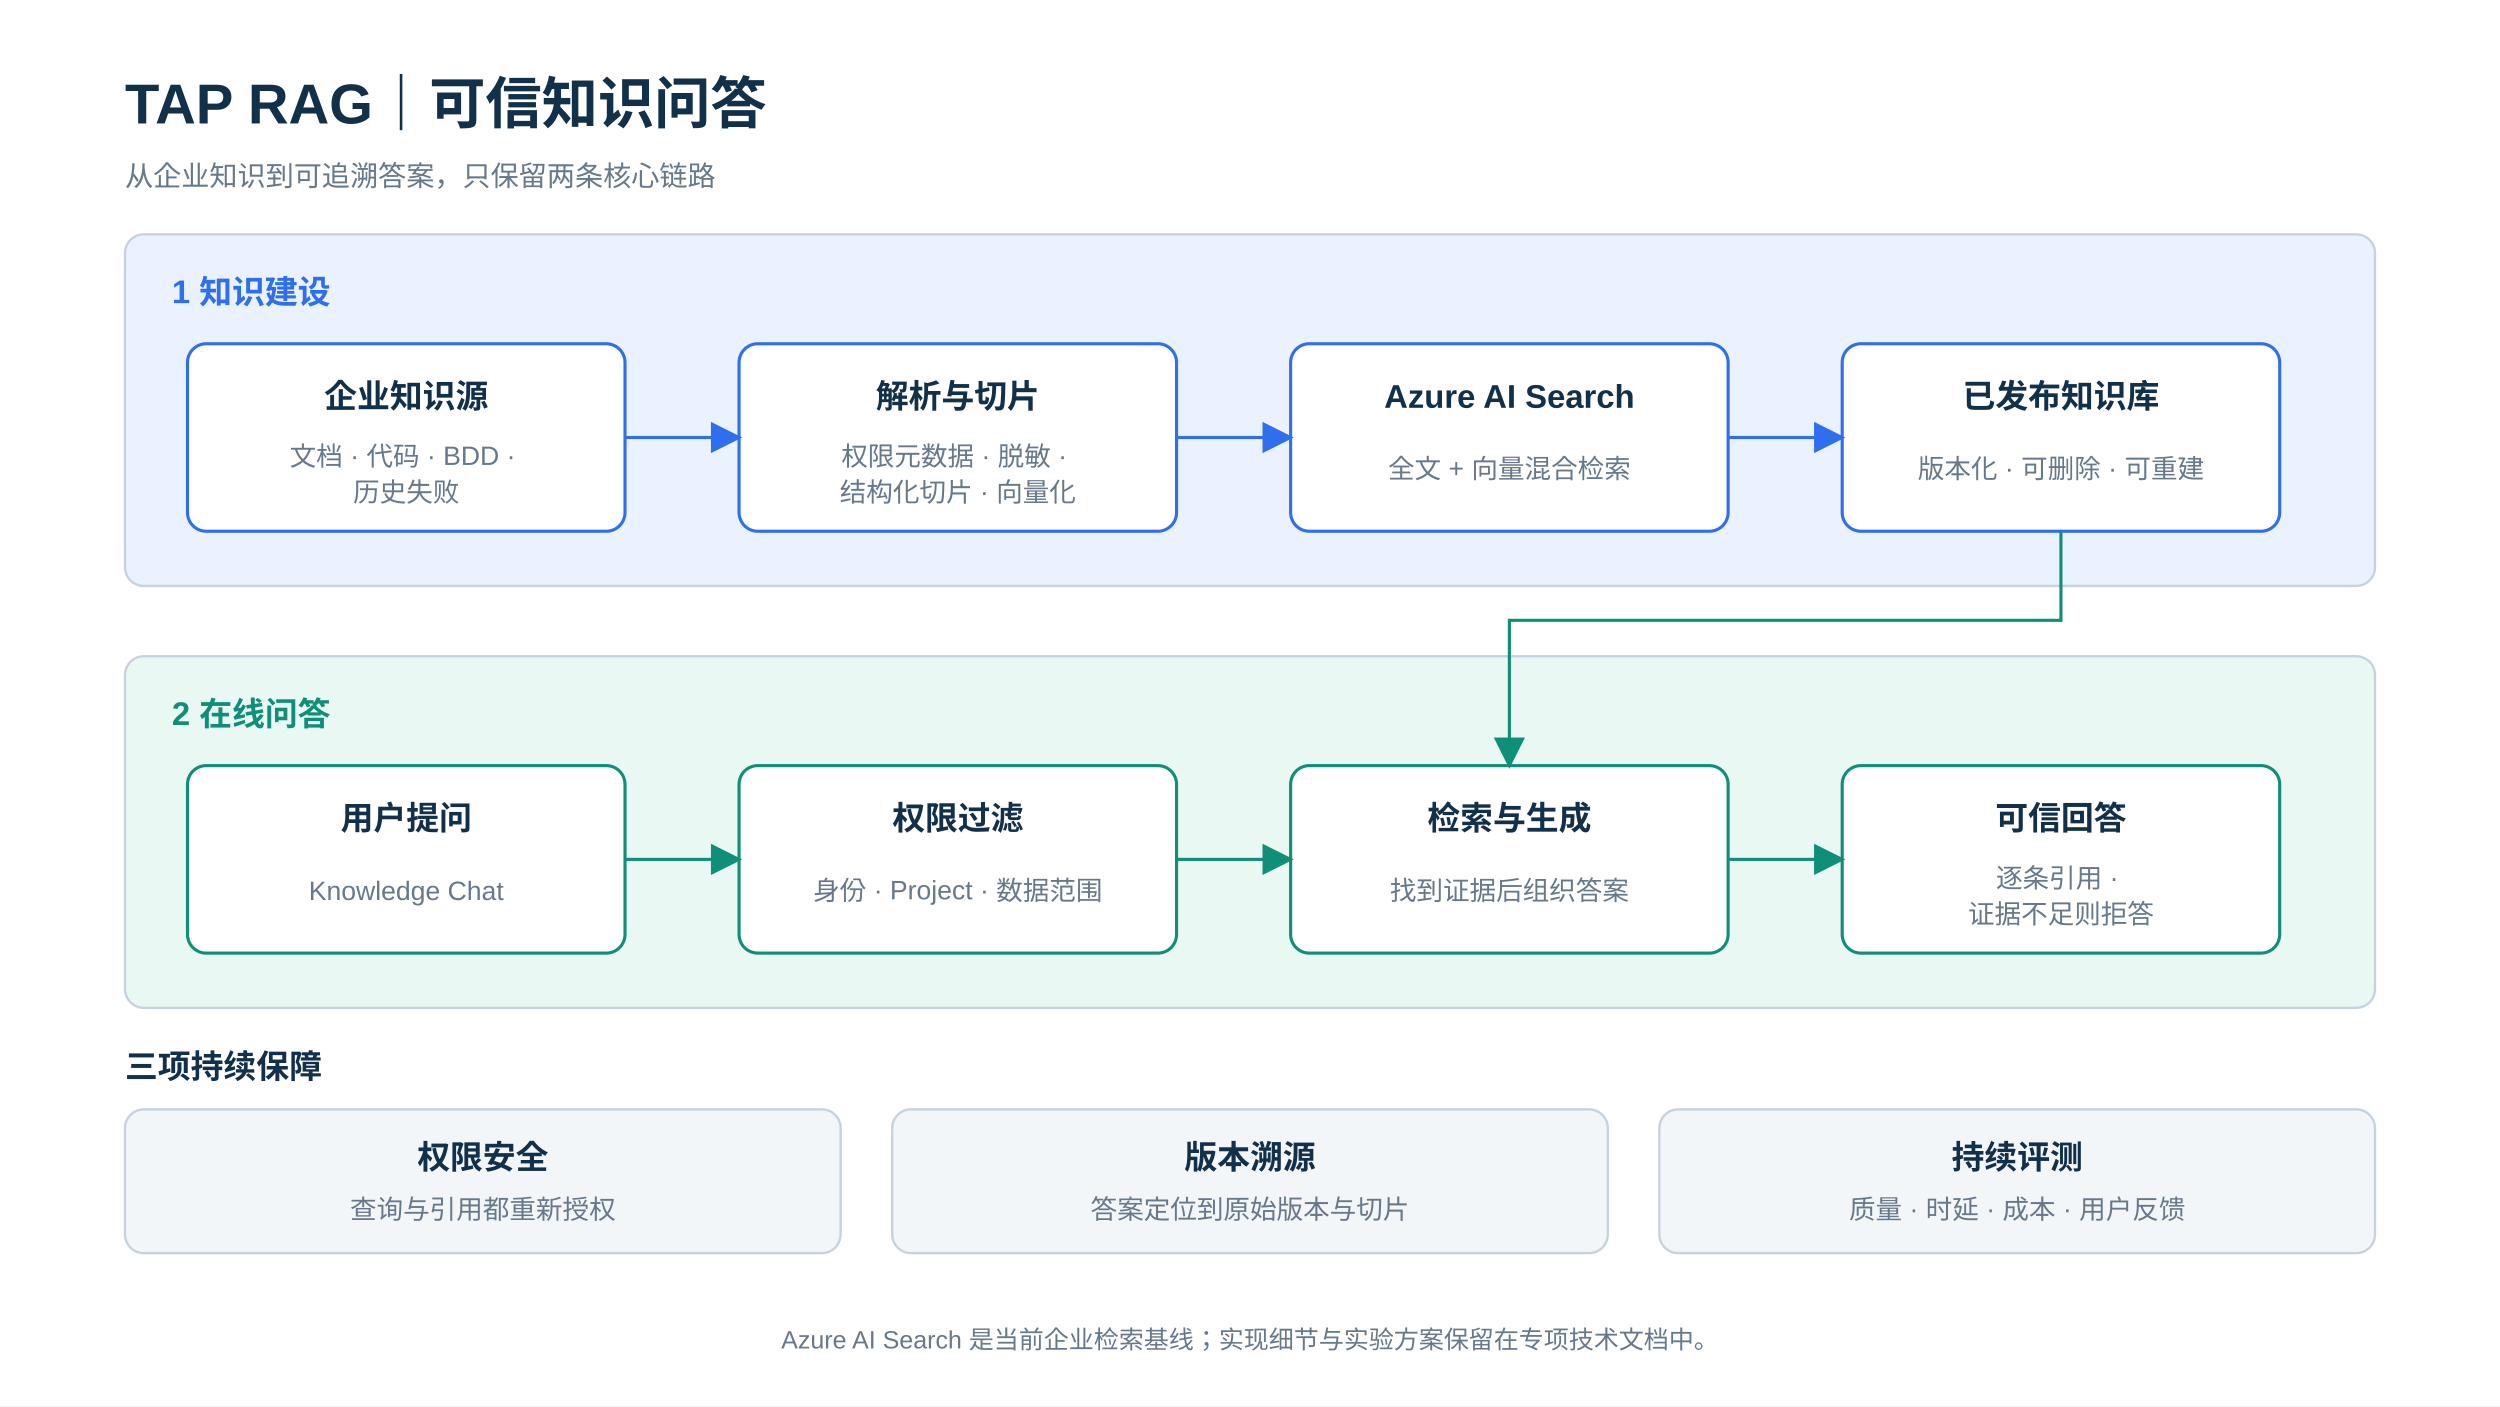
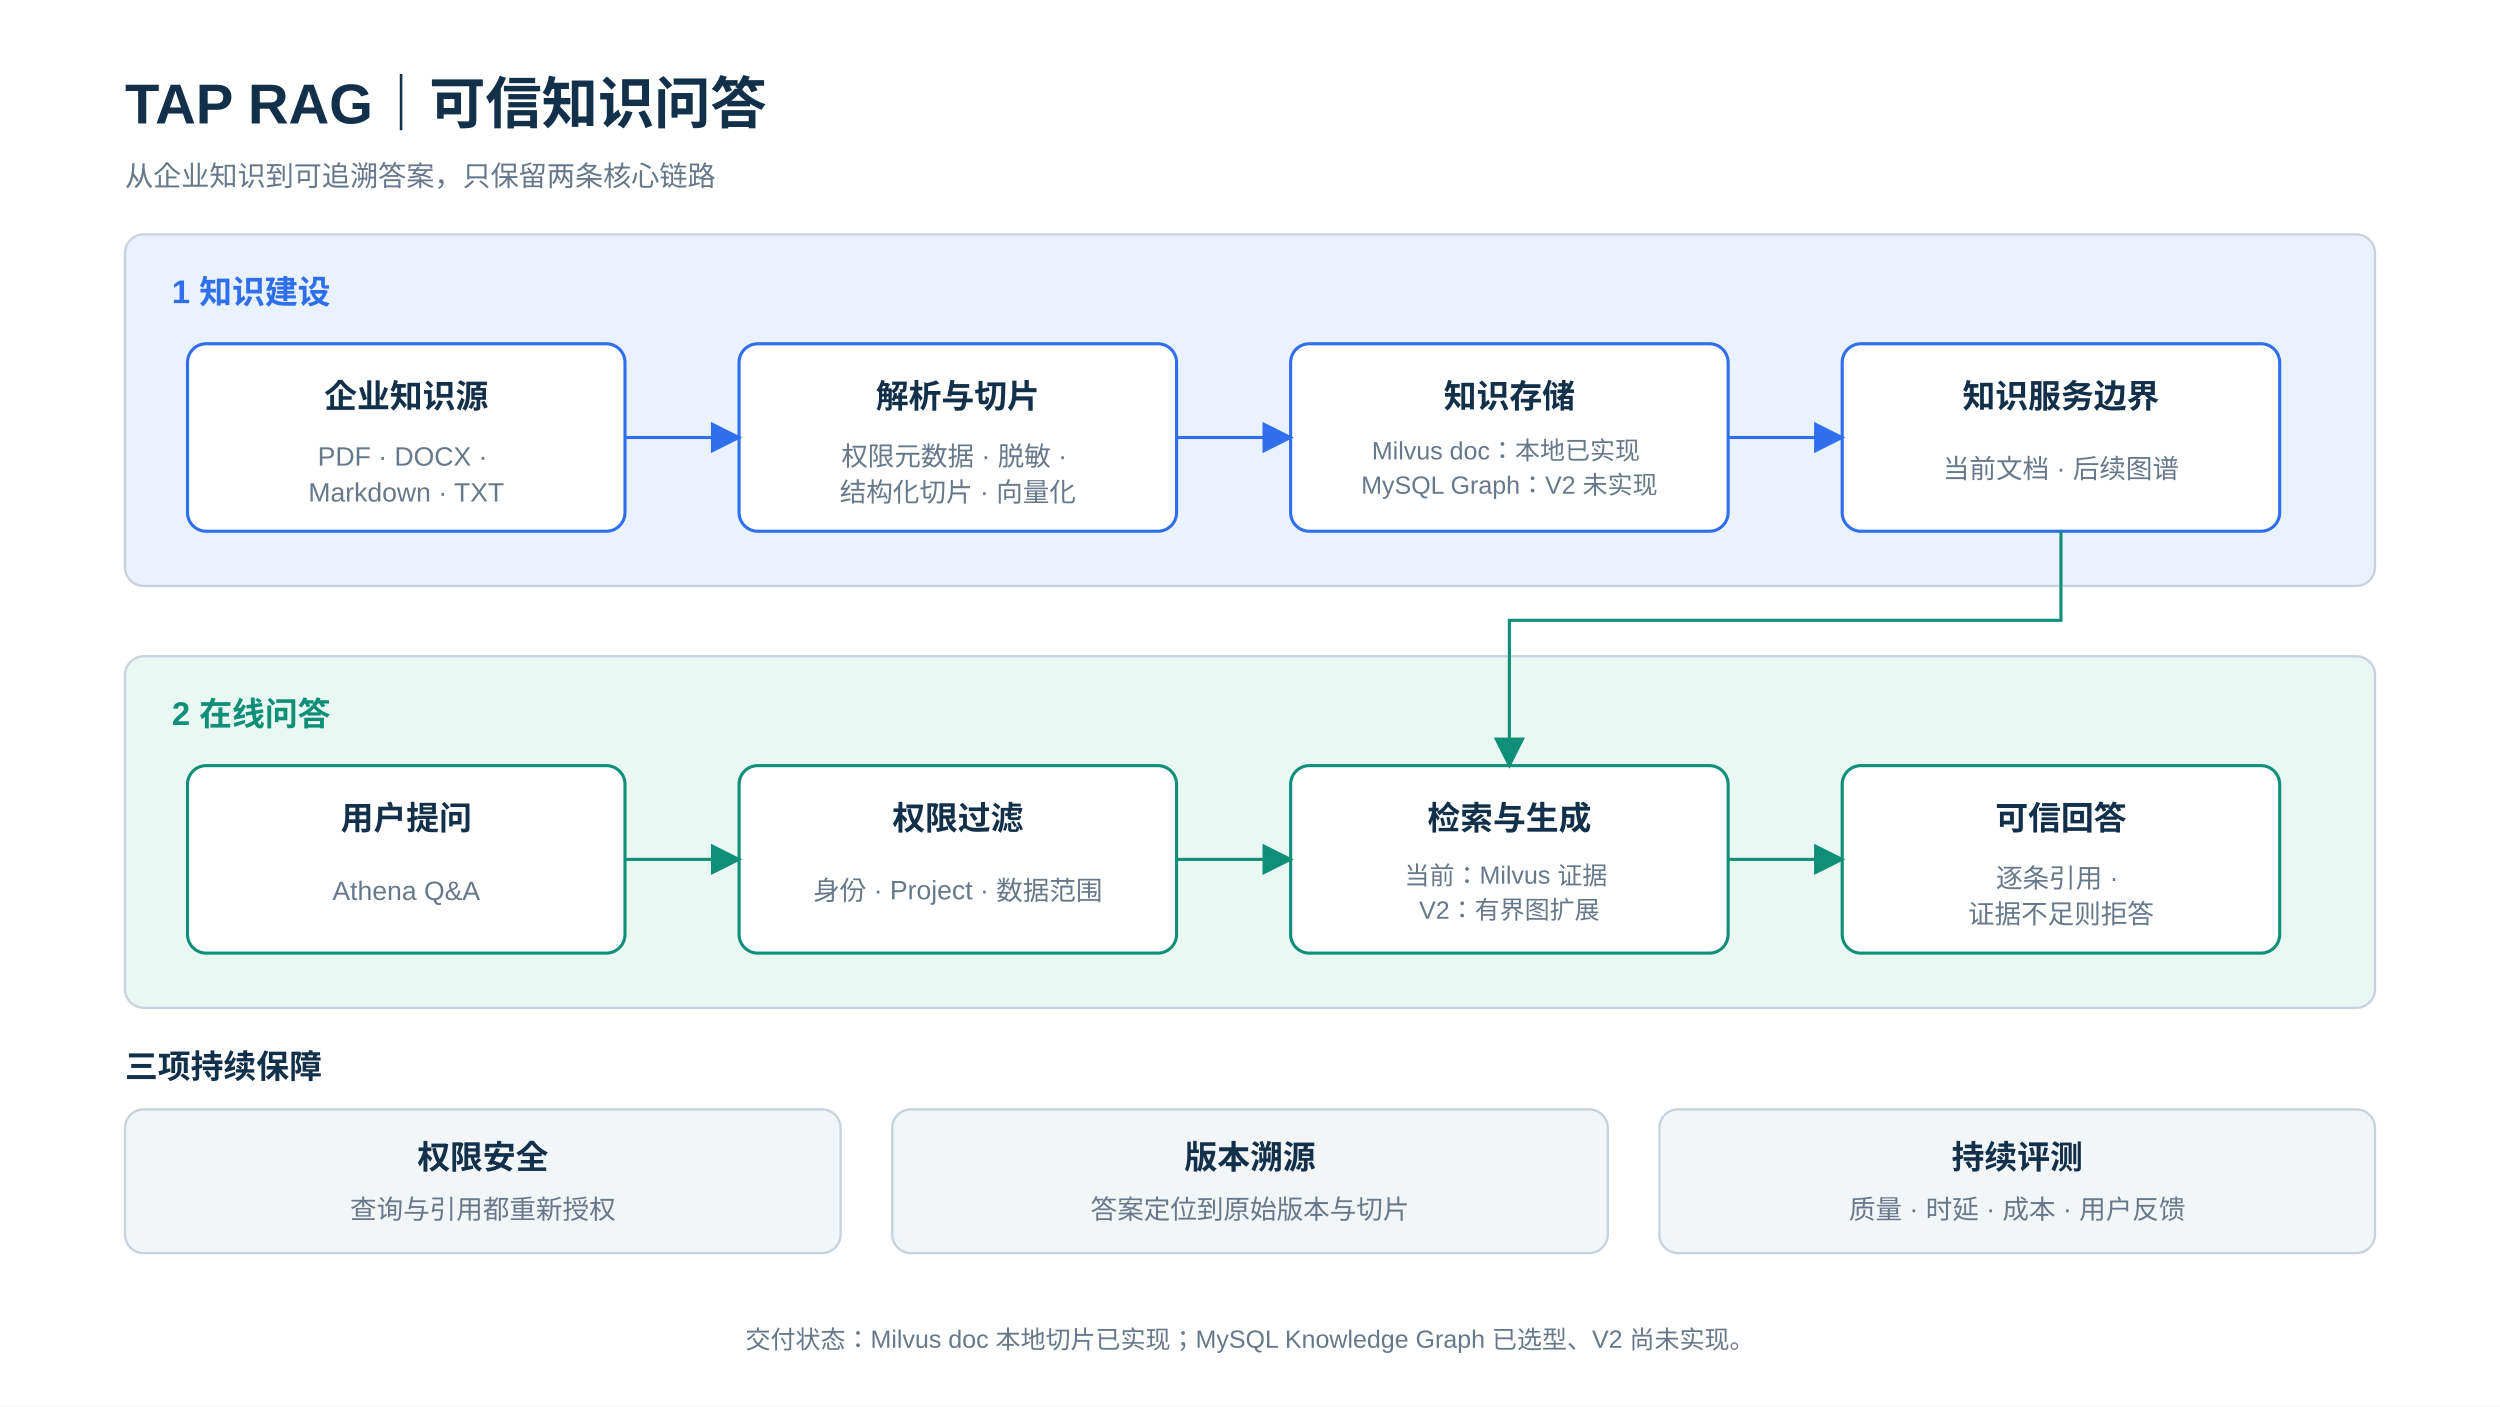
<svg xmlns="http://www.w3.org/2000/svg" width="1600" height="900" viewBox="0 0 1600 900" role="img" aria-labelledby="diagram-title diagram-desc">
  <defs>
    <style>
      text { font-family: Arial, "PingFang SC", "Microsoft YaHei", sans-serif; }
    </style>
    <marker id="arrow-blue" markerWidth="10" markerHeight="10" refX="9" refY="5" orient="auto" markerUnits="strokeWidth">
      <path d="M 0 0 L 10 5 L 0 10 Z" fill="#2F6FED" />
    </marker>
    <marker id="arrow-green" markerWidth="10" markerHeight="10" refX="9" refY="5" orient="auto" markerUnits="strokeWidth">
      <path d="M 0 0 L 10 5 L 0 10 Z" fill="#0F8F78" />
    </marker>
  </defs>
  <rect x="0" y="0" width="1600" height="900" fill="#FFFFFF" />
  <text x="80" y="79" fill="#12304A" font-size="36" font-weight="700">TAP RAG｜可信知识问答</text>
  <text x="80" y="119" fill="#66788A" font-size="18">从企业知识到可追溯答案，只保留两条核心链路</text>
  <g id="knowledge-build" role="group" aria-label="知识建设">
    <rect x="80" y="150" width="1440" height="225" rx="12" fill="#EAF2FF" stroke="#C7D2DE" stroke-width="1.5" />
    <text x="110" y="194" fill="#2F6FED" font-size="21" font-weight="700">1  知识建设</text>
    <rect x="120" y="220" width="280" height="120" rx="12" fill="#FFFFFF" stroke="#2F6FED" stroke-width="2" />
    <text x="260" y="261" text-anchor="middle" fill="#12304A" font-size="21" font-weight="700">企业知识源</text>
    <text x="260" y="298" text-anchor="middle" fill="#66788A" font-size="17">
-       <tspan x="260" dy="0">文档 · 代码 · BDD ·</tspan>
-       <tspan x="260" dy="23">历史失败</tspan>
+       <tspan x="260" dy="0">PDF · DOCX ·</tspan>
+       <tspan x="260" dy="23">Markdown · TXT</tspan>
    </text>
    <rect x="473" y="220" width="280" height="120" rx="12" fill="#FFFFFF" stroke="#2F6FED" stroke-width="2" />
    <text x="613" y="261" text-anchor="middle" fill="#12304A" font-size="21" font-weight="700">解析与切片</text>
    <text x="613" y="298" text-anchor="middle" fill="#66788A" font-size="17">
      <tspan x="613" dy="0">权限元数据 · 脱敏 ·</tspan>
      <tspan x="613" dy="23">结构化切片 · 向量化</tspan>
    </text>
    <rect x="826" y="220" width="280" height="120" rx="12" fill="#FFFFFF" stroke="#2F6FED" stroke-width="2" />
-     <text x="966" y="261" text-anchor="middle" fill="#12304A" font-size="21" font-weight="700">Azure AI Search</text>
-     <text x="966" y="306" text-anchor="middle" fill="#66788A" font-size="17">全文 + 向量混合检索</text>
+     <text x="966" y="261" text-anchor="middle" fill="#12304A" font-size="21" font-weight="700">知识存储</text>
+     <text x="966" y="294" text-anchor="middle" fill="#66788A" font-size="16">
+       <tspan x="966" dy="0">Milvus doc：本地已实现</tspan>
+       <tspan x="966" dy="22">MySQL Graph：V2 未实现</tspan>
+     </text>
    <rect x="1179" y="220" width="280" height="120" rx="12" fill="#FFFFFF" stroke="#2F6FED" stroke-width="2" />
-     <text x="1319" y="261" text-anchor="middle" fill="#12304A" font-size="21" font-weight="700">已发布知识库</text>
-     <text x="1319" y="306" text-anchor="middle" fill="#66788A" font-size="17">版本化 · 可删除 · 可重建</text>
+     <text x="1319" y="261" text-anchor="middle" fill="#12304A" font-size="21" font-weight="700">知识服务边界</text>
+     <text x="1319" y="306" text-anchor="middle" fill="#66788A" font-size="17">当前文档 · 后续图谱</text>
    <line x1="400" y1="280" x2="473" y2="280" stroke="#2F6FED" stroke-width="2" marker-end="url(#arrow-blue)" />
    <line x1="753" y1="280" x2="826" y2="280" stroke="#2F6FED" stroke-width="2" marker-end="url(#arrow-blue)" />
    <line x1="1106" y1="280" x2="1179" y2="280" stroke="#2F6FED" stroke-width="2" marker-end="url(#arrow-blue)" />
  </g>
  <g id="online-qa" role="group" aria-label="在线问答">
    <rect x="80" y="420" width="1440" height="225" rx="12" fill="#EAF8F4" stroke="#C7D2DE" stroke-width="1.5" />
    <text x="110" y="464" fill="#0F8F78" font-size="21" font-weight="700">2  在线问答</text>
    <rect x="120" y="490" width="280" height="120" rx="12" fill="#FFFFFF" stroke="#0F8F78" stroke-width="2" />
    <text x="260" y="531" text-anchor="middle" fill="#12304A" font-size="21" font-weight="700">用户提问</text>
-     <text x="260" y="576" text-anchor="middle" fill="#66788A" font-size="17">Knowledge Chat</text>
+     <text x="260" y="576" text-anchor="middle" fill="#66788A" font-size="17">Athena Q&amp;A</text>
    <rect x="473" y="490" width="280" height="120" rx="12" fill="#FFFFFF" stroke="#0F8F78" stroke-width="2" />
    <text x="613" y="531" text-anchor="middle" fill="#12304A" font-size="21" font-weight="700">权限过滤</text>
    <text x="613" y="576" text-anchor="middle" fill="#66788A" font-size="17">身份 · Project · 数据范围</text>
    <rect x="826" y="490" width="280" height="120" rx="12" fill="#FFFFFF" stroke="#0F8F78" stroke-width="2" />
    <text x="966" y="531" text-anchor="middle" fill="#12304A" font-size="21" font-weight="700">检索与生成</text>
-     <text x="966" y="576" text-anchor="middle" fill="#66788A" font-size="17">找到证据后组织答案</text>
+     <text x="966" y="566" text-anchor="middle" fill="#66788A" font-size="16">
+       <tspan x="966" dy="0">当前：Milvus 证据</tspan>
+       <tspan x="966" dy="22">V2：有界图扩展</tspan>
+     </text>
    <rect x="1179" y="490" width="280" height="120" rx="12" fill="#FFFFFF" stroke="#0F8F78" stroke-width="2" />
    <text x="1319" y="531" text-anchor="middle" fill="#12304A" font-size="21" font-weight="700">可信回答</text>
    <text x="1319" y="568" text-anchor="middle" fill="#66788A" font-size="17">
      <tspan x="1319" dy="0">逐条引用 ·</tspan>
      <tspan x="1319" dy="23">证据不足则拒答</tspan>
    </text>
    <line x1="400" y1="550" x2="473" y2="550" stroke="#0F8F78" stroke-width="2" marker-end="url(#arrow-green)" />
    <line x1="753" y1="550" x2="826" y2="550" stroke="#0F8F78" stroke-width="2" marker-end="url(#arrow-green)" />
    <line x1="1106" y1="550" x2="1179" y2="550" stroke="#0F8F78" stroke-width="2" marker-end="url(#arrow-green)" />
  </g>
  <path d="M 1319 340 V 397 H 966 V 490" fill="none" stroke="#0F8F78" stroke-width="2" marker-end="url(#arrow-green)" />
  <g id="continuous-assurance" role="group" aria-label="三项持续保障">
    <text x="80" y="690" fill="#12304A" font-size="21" font-weight="700">三项持续保障</text>
    <rect x="80" y="710" width="458" height="92" rx="12" fill="#F3F6F9" stroke="#C7D2DE" stroke-width="1.5" />
    <text x="309" y="748" text-anchor="middle" fill="#12304A" font-size="21" font-weight="700">权限安全</text>
    <text x="309" y="780" text-anchor="middle" fill="#66788A" font-size="17">查询与引用都重新授权</text>
    <rect x="571" y="710" width="458" height="92" rx="12" fill="#F3F6F9" stroke="#C7D2DE" stroke-width="1.5" />
    <text x="800" y="748" text-anchor="middle" fill="#12304A" font-size="21" font-weight="700">版本溯源</text>
    <text x="800" y="780" text-anchor="middle" fill="#66788A" font-size="17">答案定位到原始版本与切片</text>
    <rect x="1062" y="710" width="458" height="92" rx="12" fill="#F3F6F9" stroke="#C7D2DE" stroke-width="1.5" />
    <text x="1291" y="748" text-anchor="middle" fill="#12304A" font-size="21" font-weight="700">持续评测</text>
    <text x="1291" y="780" text-anchor="middle" fill="#66788A" font-size="17">质量 · 时延 · 成本 · 用户反馈</text>
  </g>
-   <text x="800" y="863" text-anchor="middle" fill="#66788A" font-size="16">Azure AI Search 是当前企业检索基线；实现细节与实验方案保留在专项技术文档中。</text>
+   <text x="800" y="863" text-anchor="middle" fill="#66788A" font-size="16">交付状态：Milvus doc 本地切片已实现；MySQL Knowledge Graph 已选型、V2 尚未实现。</text>
</svg>
